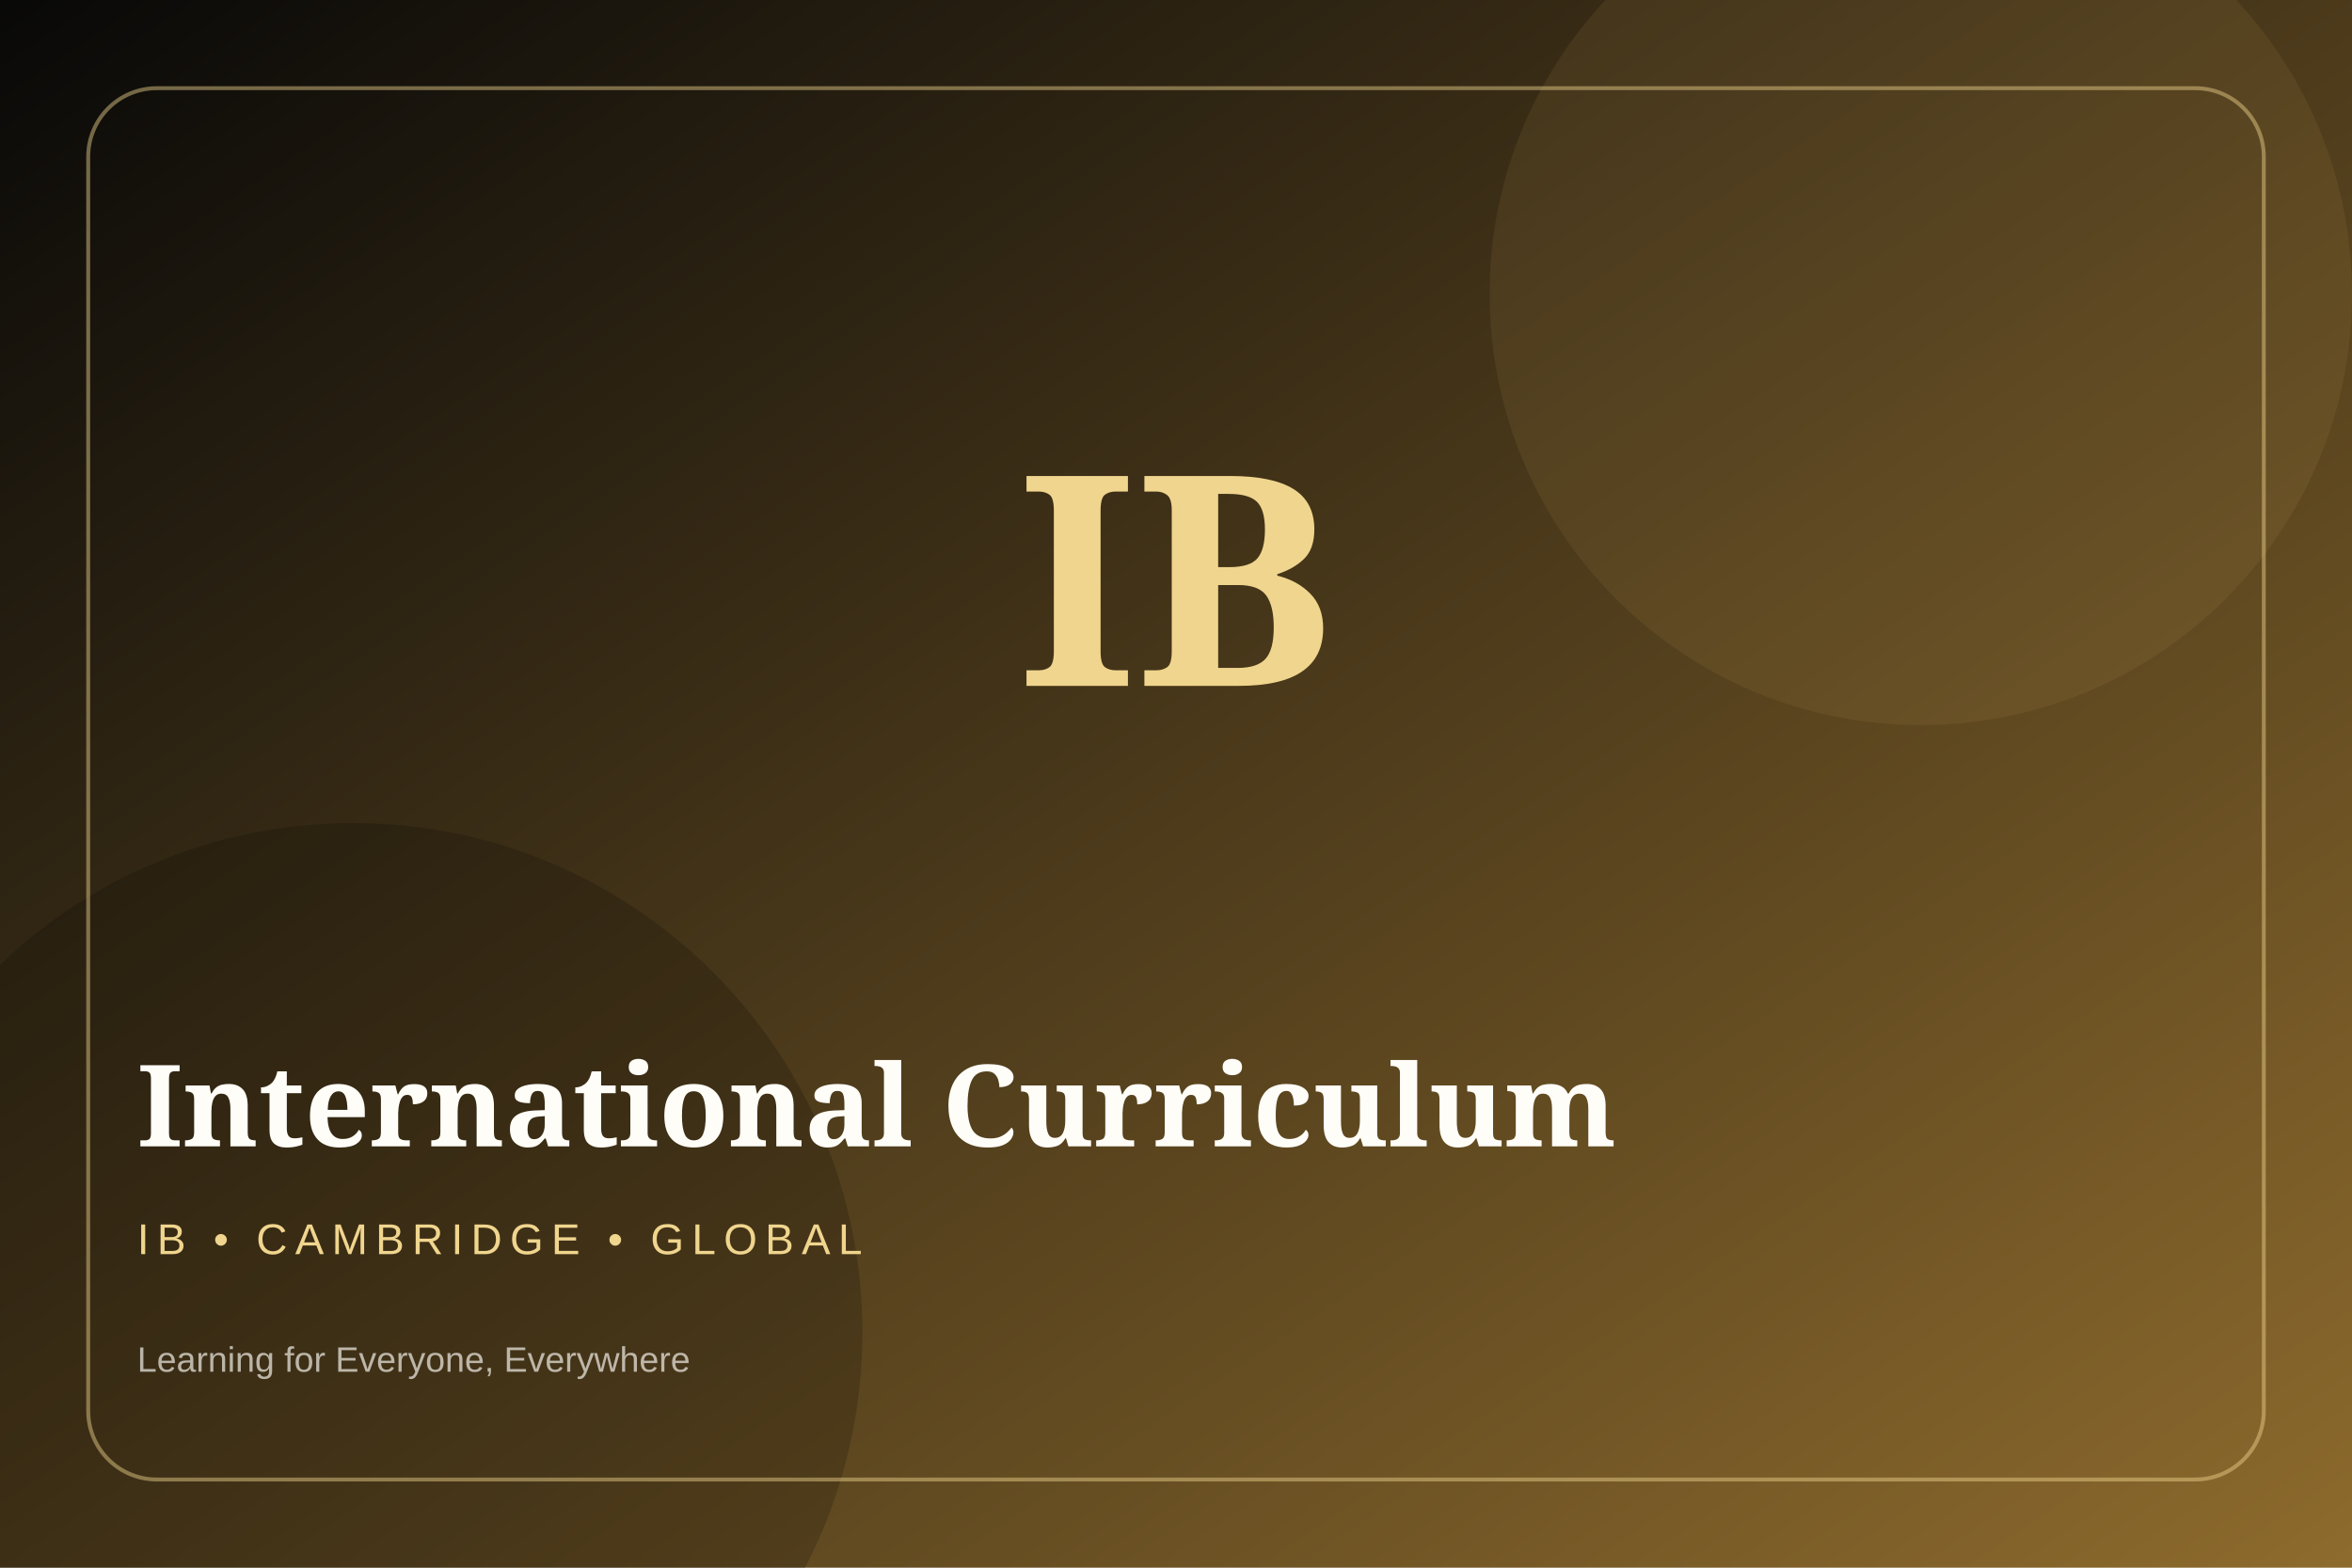
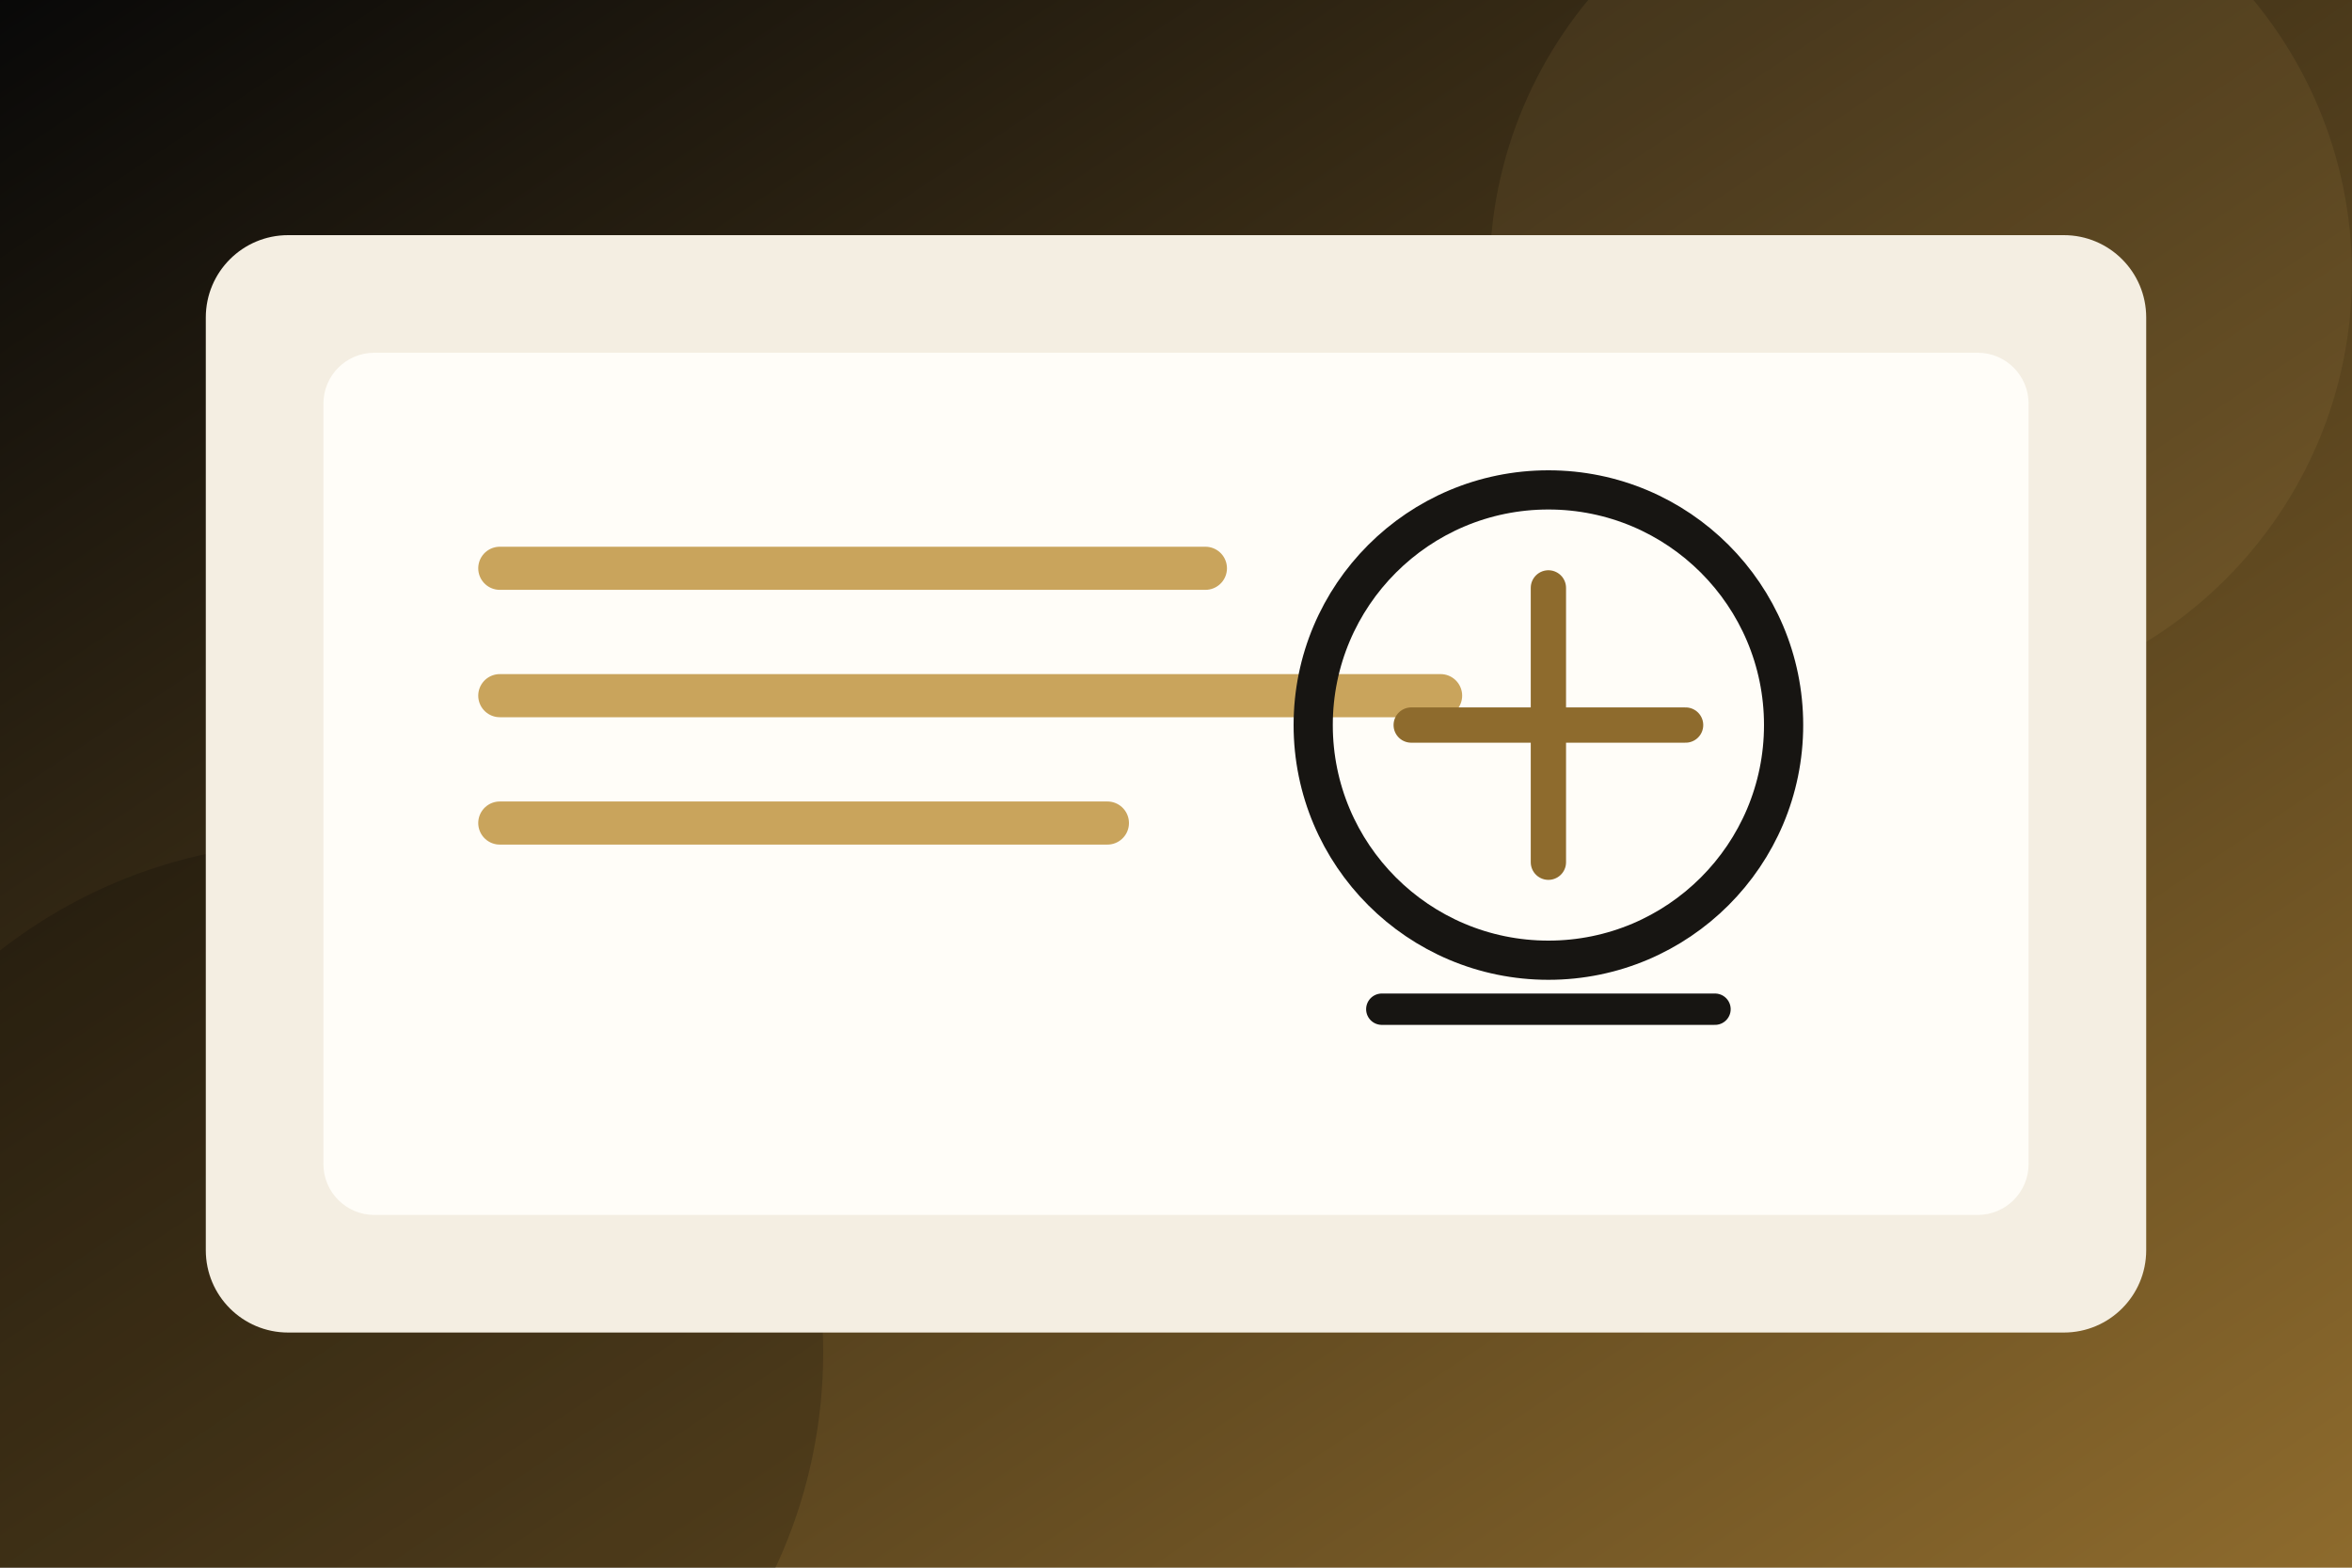
<svg xmlns="http://www.w3.org/2000/svg" viewBox="0 0 1200 800">
  <defs>
    <linearGradient id="g" x1="0" y1="0" x2="1" y2="1">
      <stop stop-color="#080808" />
      <stop offset="1" stop-color="#8e6b2d" />
    </linearGradient>
  </defs>
  <rect width="1200" height="800" fill="url(#g)" />
-   <circle cx="980" cy="150" r="220" fill="#c9a45c" opacity=".10" />
-   <circle cx="180" cy="680" r="260" fill="#000" opacity=".18" />
-   <rect x="45" y="45" width="1110" height="710" rx="35" fill="none" stroke="#f0d58e" stroke-opacity=".45" stroke-width="2" />
-   <text x="600" y="350" text-anchor="middle" fill="#f0d58e" font-family="Georgia,serif" font-size="150" font-weight="700">IB</text>
-   <text x="70" y="585" fill="#fffdf8" font-family="Georgia,serif" font-size="58" font-weight="700">International Curriculum</text>
-   <text x="70" y="640" fill="#f0d58e" font-family="Arial,sans-serif" font-size="22" letter-spacing="4">IB • CAMBRIDGE • GLOBAL</text>
-   <text x="70" y="700" fill="#fffdf8" opacity=".65" font-family="Arial,sans-serif" font-size="18">Learning for Everyone, Everywhere</text>
+   <circle cx="980" cy="140" r="220" fill="#c9a45c" opacity=".1" />
+   <circle cx="160" cy="690" r="260" fill="#000" opacity=".18" />
+   <rect x="105" y="120" width="990" height="560" rx="42" fill="#f4eee2" />
+   <rect x="165" y="180" width="870" height="440" rx="26" fill="#fffdf8" />
+   <path d="M255 290h360M255 355h480M255 420h310" stroke="#c9a45c" stroke-width="22" stroke-linecap="round" />
+   <circle cx="790" cy="370" r="120" fill="none" stroke="#171512" stroke-width="20" />
+   <path d="M790 300v140M720 370h140" stroke="#8e6b2d" stroke-width="18" stroke-linecap="round" />
+   <path d="M705 515h170" stroke="#171512" stroke-width="16" stroke-linecap="round" />
</svg>
